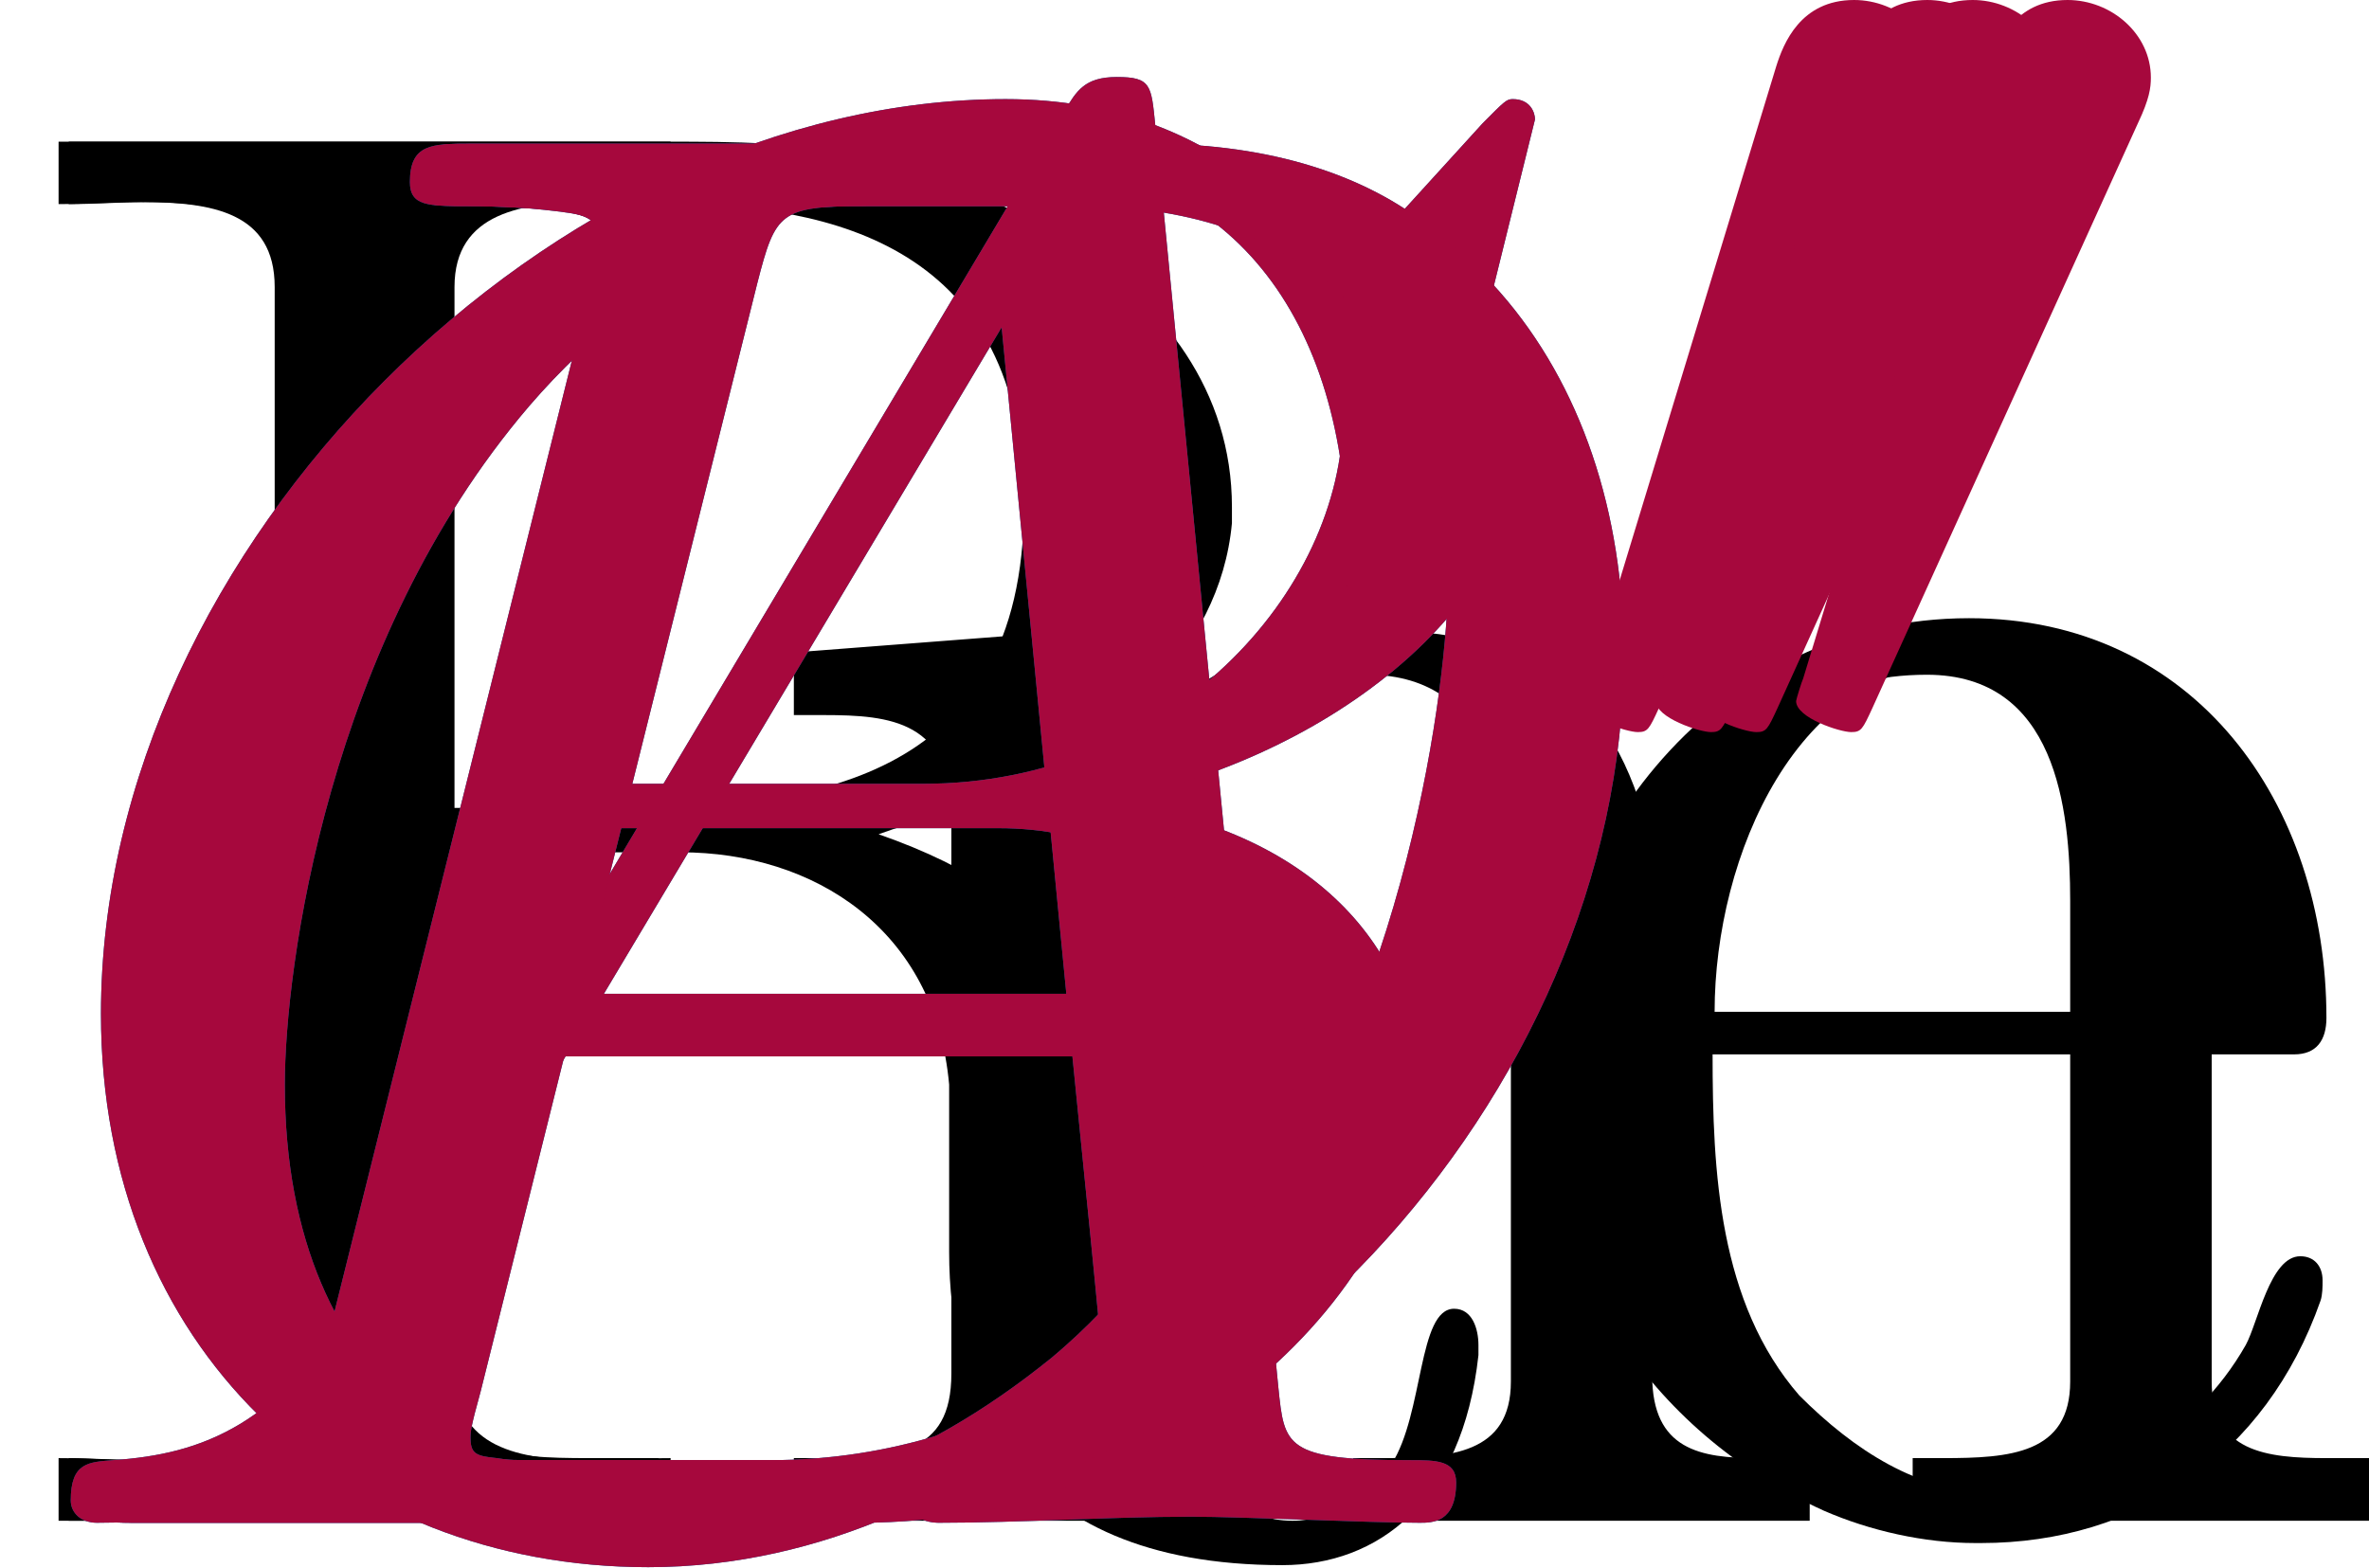
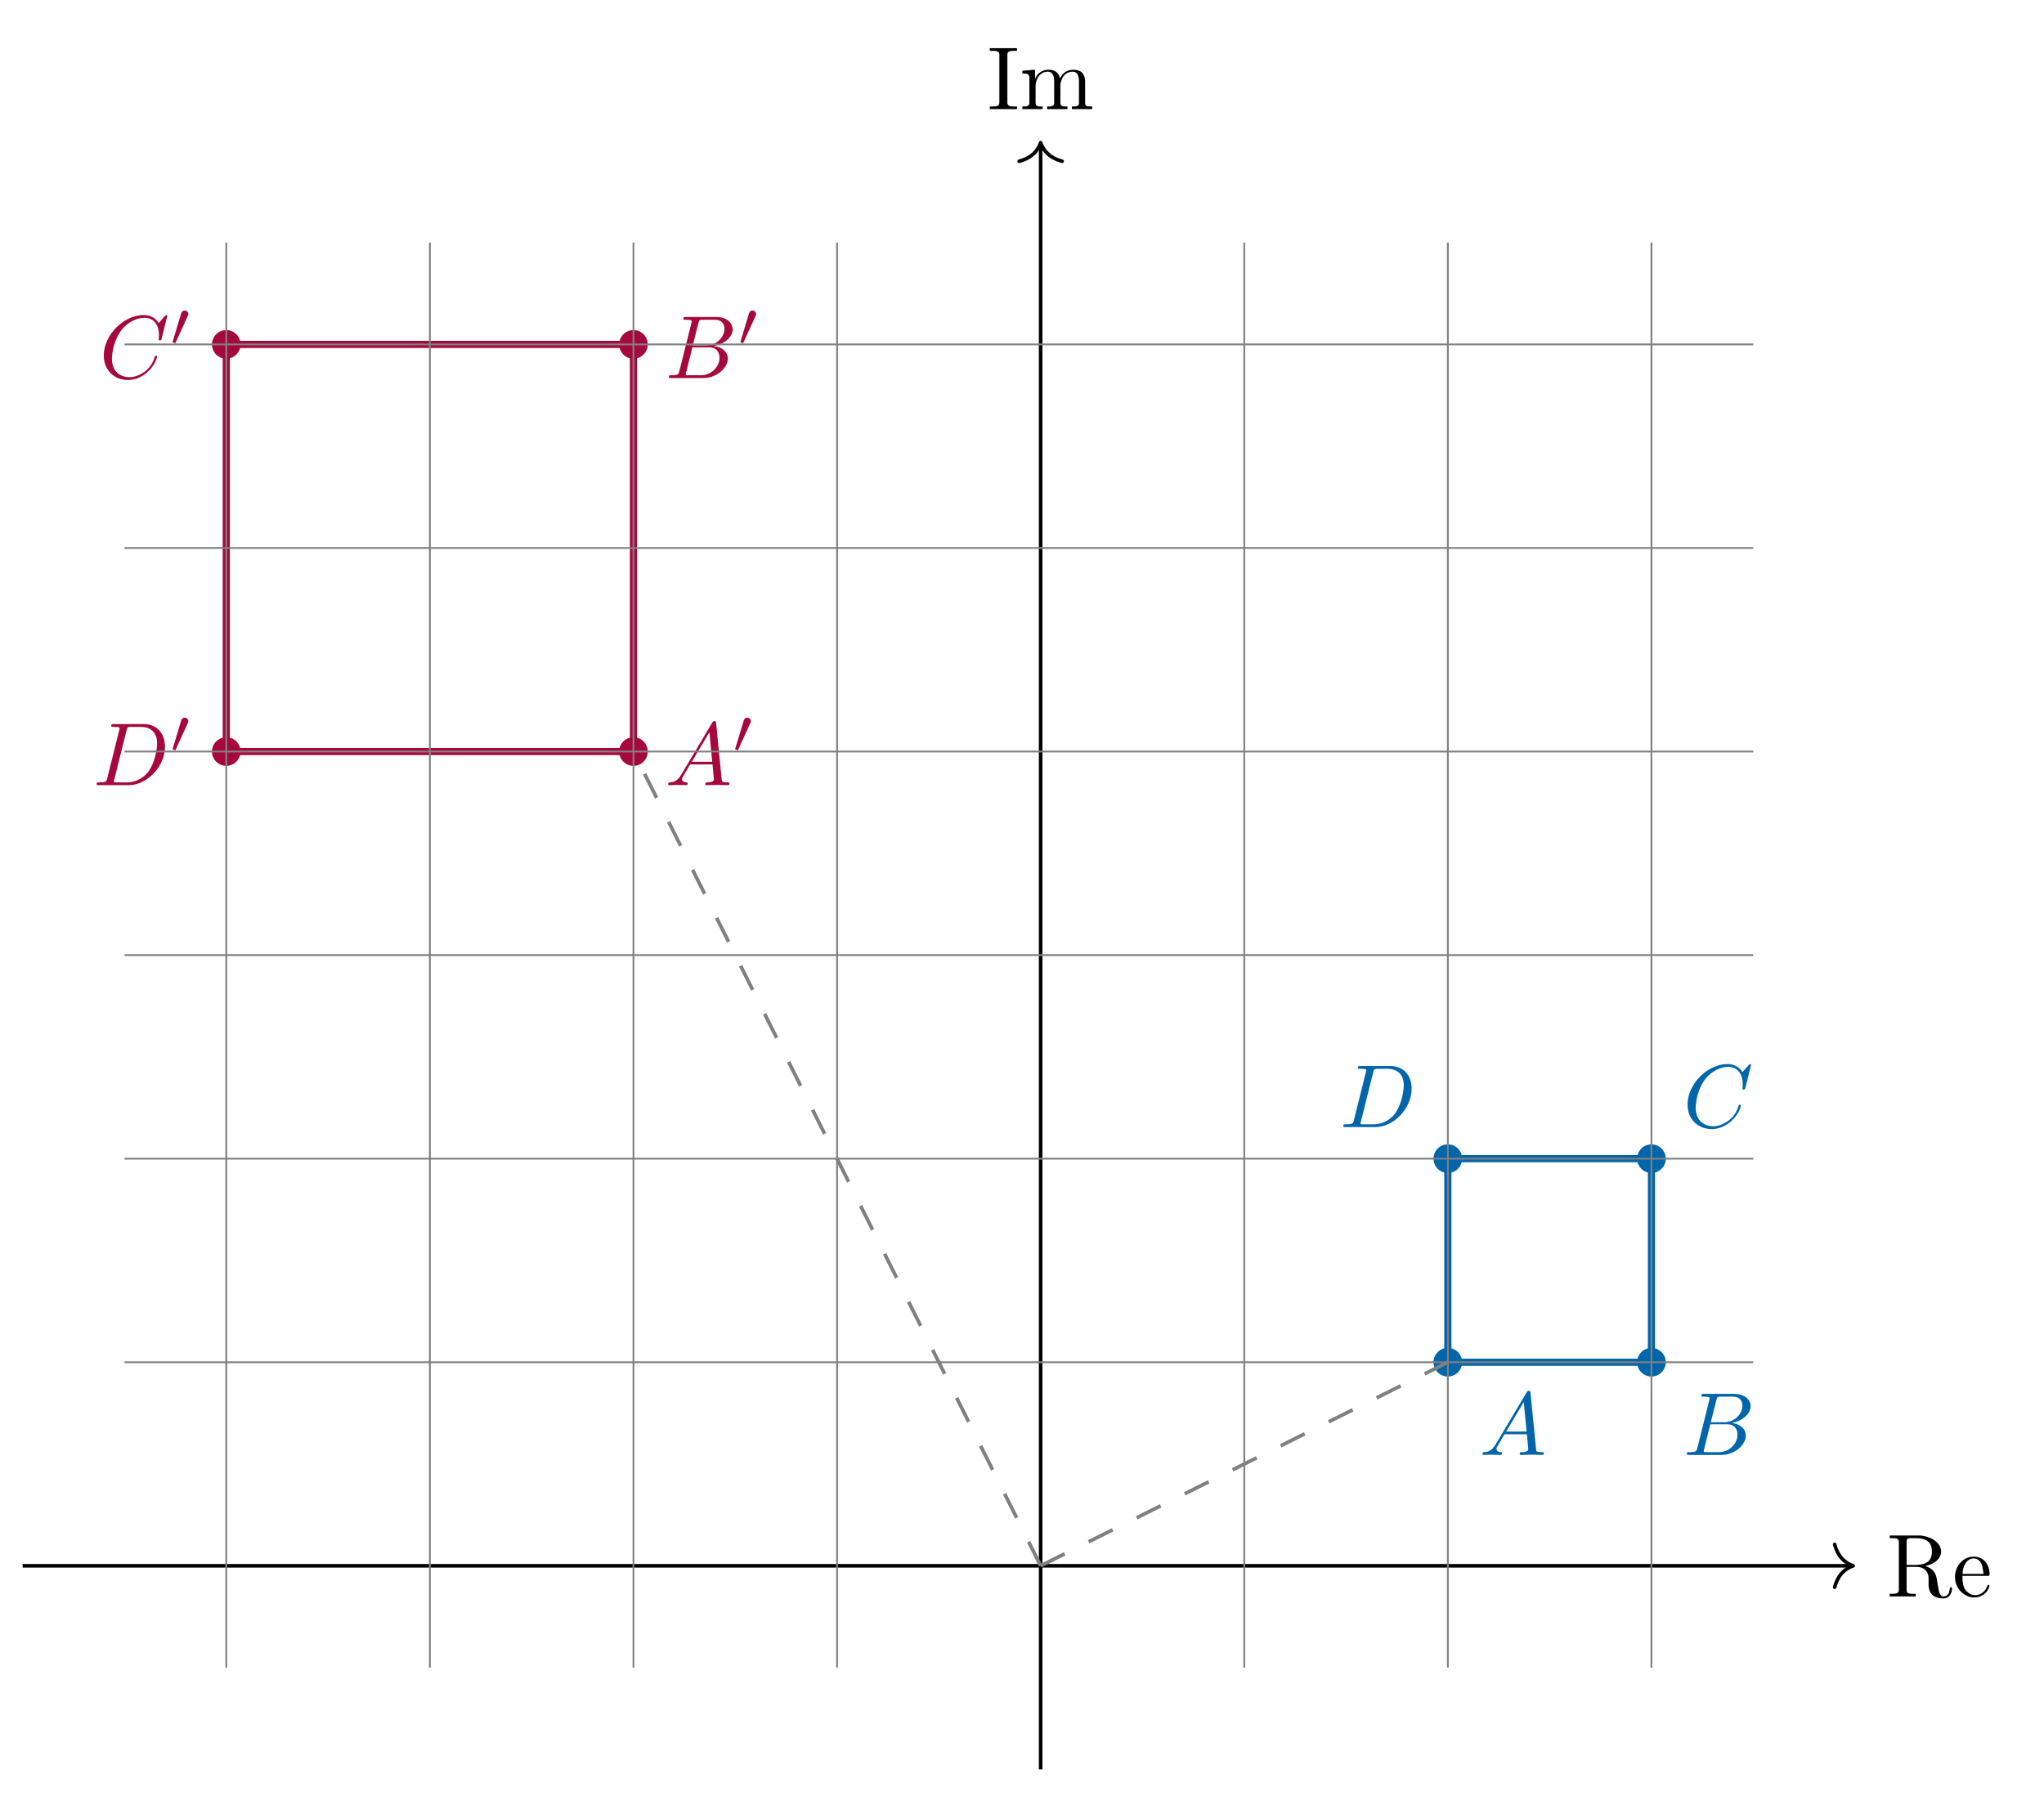
- <svg xmlns="http://www.w3.org/2000/svg" xmlns:xlink="http://www.w3.org/1999/xlink" version="1.1" width="11.686pt" height="7.733pt" viewBox="43.578 94.92 11.686 7.733">
+ <svg xmlns="http://www.w3.org/2000/svg" xmlns:xlink="http://www.w3.org/1999/xlink" width="226.877pt" height="199.302pt" viewBox="0 0 226.877 199.302">
  <defs>
-     <path id="g2-65" d="M1.783-1.146C1.385-.478 .996-.339 .558-.309C.438-.299 .349-.299 .349-.11C.349-.05 .399 0 .478 0C.747 0 1.056-.03 1.335-.03C1.664-.03 2.012 0 2.331 0C2.391 0 2.521 0 2.521-.189C2.521-.299 2.431-.309 2.361-.309C2.132-.329 1.893-.408 1.893-.658C1.893-.777 1.953-.887 2.032-1.026L2.79-2.301H5.29C5.31-2.092 5.45-.737 5.45-.638C5.45-.339 4.932-.309 4.732-.309C4.593-.309 4.493-.309 4.493-.11C4.493 0 4.613 0 4.633 0C5.041 0 5.469-.03 5.878-.03C6.127-.03 6.755 0 7.004 0C7.064 0 7.183 0 7.183-.199C7.183-.309 7.083-.309 6.954-.309C6.336-.309 6.336-.379 6.306-.667L5.699-6.894C5.679-7.093 5.679-7.133 5.509-7.133C5.35-7.133 5.31-7.064 5.25-6.964L1.783-1.146ZM2.979-2.61L4.941-5.898L5.26-2.61H2.979Z" />
-     <path id="g2-66" d="M1.594-.777C1.494-.389 1.474-.309 .687-.309C.518-.309 .418-.309 .418-.11C.418 0 .508 0 .687 0H4.244C5.818 0 6.994-1.176 6.994-2.152C6.994-2.869 6.416-3.447 5.45-3.557C6.486-3.746 7.532-4.483 7.532-5.43C7.532-6.167 6.874-6.804 5.679-6.804H2.331C2.142-6.804 2.042-6.804 2.042-6.605C2.042-6.496 2.132-6.496 2.321-6.496C2.341-6.496 2.531-6.496 2.7-6.476C2.879-6.456 2.969-6.446 2.969-6.316C2.969-6.276 2.959-6.247 2.929-6.127L1.594-.777ZM3.098-3.646L3.716-6.117C3.806-6.466 3.826-6.496 4.254-6.496H5.539C6.416-6.496 6.625-5.908 6.625-5.469C6.625-4.593 5.768-3.646 4.553-3.646H3.098ZM2.65-.309C2.511-.309 2.491-.309 2.431-.319C2.331-.329 2.301-.339 2.301-.418C2.301-.448 2.301-.468 2.351-.648L3.039-3.427H4.922C5.878-3.427 6.067-2.69 6.067-2.262C6.067-1.275 5.181-.309 4.005-.309H2.65Z" />
-     <path id="g2-67" d="M7.572-6.924C7.572-6.954 7.552-7.024 7.462-7.024C7.432-7.024 7.422-7.014 7.313-6.904L6.615-6.137C6.526-6.276 6.067-7.024 4.961-7.024C2.74-7.024 .498-4.822 .498-2.511C.498-.867 1.674 .219 3.198 .219C4.065 .219 4.822-.179 5.35-.638C6.276-1.455 6.446-2.361 6.446-2.391C6.446-2.491 6.346-2.491 6.326-2.491C6.267-2.491 6.217-2.471 6.197-2.391C6.107-2.102 5.878-1.395 5.191-.817C4.503-.259 3.875-.09 3.357-.09C2.461-.09 1.405-.608 1.405-2.162C1.405-2.73 1.614-4.344 2.61-5.509C3.218-6.217 4.154-6.715 5.041-6.715C6.057-6.715 6.645-5.948 6.645-4.792C6.645-4.394 6.615-4.384 6.615-4.284S6.725-4.184 6.765-4.184C6.894-4.184 6.894-4.204 6.944-4.384L7.572-6.924Z" />
-     <path id="g2-68" d="M1.584-.777C1.484-.389 1.465-.309 .677-.309C.508-.309 .399-.309 .399-.12C.399 0 .488 0 .677 0H3.975C6.047 0 8.01-2.102 8.01-4.284C8.01-5.689 7.163-6.804 5.669-6.804H2.321C2.132-6.804 2.022-6.804 2.022-6.615C2.022-6.496 2.112-6.496 2.311-6.496C2.441-6.496 2.62-6.486 2.74-6.476C2.899-6.456 2.959-6.426 2.959-6.316C2.959-6.276 2.949-6.247 2.919-6.127L1.584-.777ZM3.736-6.117C3.826-6.466 3.846-6.496 4.274-6.496H5.34C6.316-6.496 7.143-5.968 7.143-4.653C7.143-4.164 6.944-2.531 6.097-1.435C5.808-1.066 5.021-.309 3.796-.309H2.67C2.531-.309 2.511-.309 2.451-.319C2.351-.329 2.321-.339 2.321-.418C2.321-.448 2.321-.468 2.371-.648L3.736-6.117Z" />
-     <path id="g1-48" d="M2.022-3.292C2.078-3.41 2.085-3.466 2.085-3.515C2.085-3.731 1.89-3.898 1.674-3.898C1.409-3.898 1.325-3.682 1.29-3.571L.37-.551C.363-.537 .335-.446 .335-.439C.335-.356 .551-.286 .607-.286C.656-.286 .663-.3 .711-.404L2.022-3.292Z" />
-     <path id="g0-73" d="M.289-6.814V-6.506C.418-6.506 .558-6.516 .697-6.516C1.046-6.516 1.355-6.466 1.355-6.097V-.747C1.355-.369 1.036-.309 .707-.309C.558-.309 .408-.319 .289-.319V-.01H3.308V-.319C3.178-.319 3.039-.309 2.909-.309C2.56-.309 2.242-.369 2.242-.747V-6.097C2.242-6.466 2.58-6.516 2.919-6.516C3.049-6.516 3.188-6.506 3.308-6.506V-6.814H.289Z" />
-     <path id="g0-82" d="M.339-6.814V-6.506C.468-6.506 .598-6.516 .717-6.516C1.076-6.516 1.365-6.466 1.365-6.067V-.747C1.365-.369 1.036-.309 .697-.309C.568-.309 .448-.319 .339-.319V-.01H3.248V-.319H2.909C2.491-.319 2.222-.339 2.222-.757V-3.308H3.357C4.015-3.308 4.613-2.929 4.682-2.162V-1.335C4.682-.658 4.971 .209 6.326 .209C6.795 .209 7.213-.1 7.293-.827V-.877C7.293-.956 7.263-1.056 7.173-1.056C6.994-1.056 7.024-.538 6.864-.289C6.745-.13 6.565-.01 6.376-.01C5.888-.01 5.808-.667 5.738-1.056L5.619-1.833C5.509-2.531 5.28-3.068 4.334-3.397C4.523-3.467 4.722-3.507 4.912-3.587C5.469-3.836 6.017-4.284 6.077-4.932V-5.011C6.077-6.157 4.722-6.735 3.786-6.804C3.616-6.814 3.457-6.814 3.288-6.814H.339ZM2.222-3.527V-6.137C2.222-6.396 2.321-6.486 2.57-6.506H3.298C4.105-6.506 5.051-6.296 5.051-5.021C5.051-3.636 3.955-3.527 3.078-3.527H2.222Z" />
-     <path id="g0-101" d="M1.116-2.311H3.985C4.095-2.311 4.144-2.381 4.144-2.491C4.144-3.547 3.497-4.463 2.381-4.463C1.156-4.463 .279-3.377 .279-2.192C.279-1.275 .787-.458 1.664-.06C1.893 .04 2.162 .1 2.411 .1H2.441C3.208 .1 3.846-.329 4.115-1.096C4.125-1.126 4.125-1.166 4.125-1.196C4.125-1.265 4.085-1.315 4.015-1.315C3.866-1.315 3.806-.986 3.746-.877C3.497-.438 3.019-.149 2.501-.149C2.132-.149 1.813-.359 1.544-.628C1.146-1.086 1.116-1.733 1.116-2.311ZM1.126-2.521C1.126-3.288 1.534-4.244 2.351-4.244H2.401C3.377-4.154 3.367-3.118 3.467-2.521H1.126Z" />
-     <path id="g0-109" d="M.319-4.294V-3.985H.468C.797-3.985 1.096-3.955 1.096-3.487V-.737C1.096-.329 .817-.319 .379-.319H.319V-.01H2.57V-.319H2.311C2.032-.319 1.793-.359 1.793-.727V-2.55C1.793-3.278 2.192-4.184 3.148-4.184C3.786-4.184 3.856-3.527 3.856-3.068V-.697C3.856-.339 3.557-.319 3.228-.319H3.078V-.01H5.33V-.319H5.071C4.792-.319 4.553-.359 4.553-.727V-2.55C4.553-3.278 4.951-4.184 5.908-4.184C6.545-4.184 6.615-3.527 6.615-3.068V-.697C6.615-.339 6.316-.319 5.988-.319H5.838V-.01H8.09V-.319H7.88C7.582-.319 7.313-.349 7.313-.697V-2.949C7.313-3.318 7.293-3.646 7.054-3.985C6.795-4.314 6.366-4.403 5.968-4.403C5.32-4.403 4.792-4.025 4.523-3.447C4.334-4.154 3.885-4.403 3.198-4.403C2.56-4.403 1.953-4.005 1.743-3.387L1.733-4.403L.319-4.294Z" />
+     <g>
+       <g id="glyph-0-0">
+         <path d="M 0.344 -6.781 L 0.344 -6.484 C 0.469 -6.484 0.594 -6.484 0.719 -6.484 C 1.078 -6.484 1.359 -6.438 1.359 -6.047 L 1.359 -0.75 C 1.359 -0.359 1.031 -0.312 0.688 -0.312 C 0.562 -0.312 0.453 -0.312 0.344 -0.312 L 0.344 -0.016 L 3.234 -0.016 L 3.234 -0.312 L 2.891 -0.312 C 2.484 -0.312 2.219 -0.344 2.219 -0.75 L 2.219 -3.297 L 3.344 -3.297 C 4 -3.297 4.594 -2.922 4.656 -2.156 L 4.656 -1.328 C 4.656 -0.656 4.953 0.203 6.297 0.203 C 6.766 0.203 7.188 -0.094 7.266 -0.828 L 7.266 -0.875 C 7.266 -0.953 7.234 -1.047 7.141 -1.047 C 6.969 -1.047 7 -0.531 6.844 -0.281 C 6.719 -0.125 6.531 -0.016 6.344 -0.016 C 5.859 -0.016 5.781 -0.672 5.719 -1.047 L 5.594 -1.828 C 5.484 -2.516 5.266 -3.062 4.312 -3.391 C 4.5 -3.453 4.703 -3.5 4.891 -3.578 C 5.453 -3.812 6 -4.266 6.047 -4.906 L 6.047 -4.984 C 6.047 -6.125 4.703 -6.703 3.766 -6.781 C 3.609 -6.781 3.438 -6.781 3.281 -6.781 Z M 2.219 -3.516 L 2.219 -6.109 C 2.219 -6.375 2.312 -6.453 2.562 -6.484 L 3.281 -6.484 C 4.094 -6.484 5.031 -6.266 5.031 -5 C 5.031 -3.625 3.938 -3.516 3.062 -3.516 Z M 2.219 -3.516 " />
+       </g>
+       <g id="glyph-0-1">
+         <path d="M 1.109 -2.297 L 3.969 -2.297 C 4.078 -2.297 4.125 -2.375 4.125 -2.484 C 4.125 -3.531 3.484 -4.438 2.375 -4.438 C 1.156 -4.438 0.281 -3.359 0.281 -2.188 C 0.281 -1.266 0.781 -0.453 1.656 -0.062 C 1.891 0.047 2.156 0.094 2.406 0.094 L 2.438 0.094 C 3.188 0.094 3.828 -0.328 4.094 -1.094 C 4.109 -1.125 4.109 -1.156 4.109 -1.188 C 4.109 -1.266 4.062 -1.312 4 -1.312 C 3.844 -1.312 3.797 -0.984 3.734 -0.875 C 3.484 -0.438 3 -0.156 2.484 -0.156 C 2.125 -0.156 1.812 -0.359 1.531 -0.625 C 1.141 -1.078 1.109 -1.719 1.109 -2.297 Z M 1.125 -2.516 C 1.125 -3.281 1.531 -4.234 2.344 -4.234 L 2.391 -4.234 C 3.359 -4.141 3.359 -3.109 3.453 -2.516 Z M 1.125 -2.516 " />
+       </g>
+       <g id="glyph-0-2">
+         <path d="M 0.281 -6.781 L 0.281 -6.484 C 0.422 -6.484 0.562 -6.484 0.688 -6.484 C 1.047 -6.484 1.344 -6.438 1.344 -6.078 L 1.344 -0.75 C 1.344 -0.359 1.031 -0.312 0.703 -0.312 C 0.562 -0.312 0.406 -0.312 0.281 -0.312 L 0.281 -0.016 L 3.297 -0.016 L 3.297 -0.312 C 3.172 -0.312 3.031 -0.312 2.891 -0.312 C 2.547 -0.312 2.234 -0.359 2.234 -0.75 L 2.234 -6.078 C 2.234 -6.438 2.562 -6.484 2.906 -6.484 C 3.031 -6.484 3.172 -6.484 3.297 -6.484 L 3.297 -6.781 Z M 0.281 -6.781 " />
+       </g>
+       <g id="glyph-0-3">
+         <path d="M 0.312 -4.281 L 0.312 -3.969 L 0.469 -3.969 C 0.797 -3.969 1.094 -3.938 1.094 -3.469 L 1.094 -0.734 C 1.094 -0.328 0.812 -0.312 0.375 -0.312 L 0.312 -0.312 L 0.312 -0.016 L 2.562 -0.016 L 2.562 -0.312 L 2.297 -0.312 C 2.031 -0.312 1.781 -0.359 1.781 -0.719 L 1.781 -2.547 C 1.781 -3.266 2.188 -4.172 3.141 -4.172 C 3.766 -4.172 3.844 -3.516 3.844 -3.062 L 3.844 -0.688 C 3.844 -0.344 3.547 -0.312 3.219 -0.312 L 3.062 -0.312 L 3.062 -0.016 L 5.312 -0.016 L 5.312 -0.312 L 5.047 -0.312 C 4.766 -0.312 4.531 -0.359 4.531 -0.719 L 4.531 -2.547 C 4.531 -3.266 4.938 -4.172 5.891 -4.172 C 6.516 -4.172 6.594 -3.516 6.594 -3.062 L 6.594 -0.688 C 6.594 -0.344 6.297 -0.312 5.969 -0.312 L 5.812 -0.312 L 5.812 -0.016 L 8.062 -0.016 L 8.062 -0.312 L 7.844 -0.312 C 7.547 -0.312 7.281 -0.344 7.281 -0.688 L 7.281 -2.938 C 7.281 -3.297 7.266 -3.625 7.031 -3.969 C 6.766 -4.297 6.344 -4.391 5.938 -4.391 C 5.297 -4.391 4.766 -4.016 4.5 -3.438 C 4.312 -4.141 3.875 -4.391 3.188 -4.391 C 2.547 -4.391 1.938 -3.984 1.734 -3.375 L 1.719 -4.391 Z M 0.312 -4.281 " />
+       </g>
+       <g id="glyph-1-0">
+         <path d="M 1.781 -1.141 C 1.375 -0.469 0.984 -0.344 0.562 -0.312 C 0.438 -0.297 0.344 -0.297 0.344 -0.109 C 0.344 -0.047 0.391 0 0.469 0 C 0.75 0 1.047 -0.031 1.328 -0.031 C 1.656 -0.031 2 0 2.328 0 C 2.375 0 2.516 0 2.516 -0.188 C 2.516 -0.297 2.422 -0.312 2.344 -0.312 C 2.125 -0.328 1.891 -0.406 1.891 -0.656 C 1.891 -0.781 1.938 -0.891 2.031 -1.016 L 2.781 -2.297 L 5.266 -2.297 C 5.281 -2.078 5.422 -0.734 5.422 -0.641 C 5.422 -0.344 4.906 -0.312 4.719 -0.312 C 4.578 -0.312 4.469 -0.312 4.469 -0.109 C 4.469 0 4.594 0 4.609 0 C 5.016 0 5.453 -0.031 5.859 -0.031 C 6.109 -0.031 6.734 0 6.969 0 C 7.031 0 7.156 0 7.156 -0.203 C 7.156 -0.312 7.047 -0.312 6.922 -0.312 C 6.312 -0.312 6.312 -0.375 6.281 -0.672 L 5.672 -6.859 C 5.656 -7.062 5.656 -7.109 5.484 -7.109 C 5.328 -7.109 5.281 -7.031 5.234 -6.938 Z M 2.969 -2.594 L 4.922 -5.875 L 5.234 -2.594 Z M 2.969 -2.594 " />
+       </g>
+       <g id="glyph-1-1">
+         <path d="M 1.594 -0.781 C 1.484 -0.391 1.469 -0.312 0.688 -0.312 C 0.516 -0.312 0.422 -0.312 0.422 -0.109 C 0.422 0 0.5 0 0.688 0 L 4.234 0 C 5.797 0 6.969 -1.172 6.969 -2.141 C 6.969 -2.859 6.391 -3.438 5.422 -3.547 C 6.453 -3.734 7.5 -4.469 7.5 -5.406 C 7.5 -6.141 6.844 -6.781 5.656 -6.781 L 2.328 -6.781 C 2.141 -6.781 2.031 -6.781 2.031 -6.578 C 2.031 -6.469 2.125 -6.469 2.312 -6.469 C 2.328 -6.469 2.516 -6.469 2.688 -6.453 C 2.875 -6.422 2.953 -6.422 2.953 -6.297 C 2.953 -6.25 2.953 -6.219 2.922 -6.109 Z M 3.078 -3.625 L 3.703 -6.094 C 3.797 -6.438 3.812 -6.469 4.234 -6.469 L 5.516 -6.469 C 6.391 -6.469 6.594 -5.891 6.594 -5.453 C 6.594 -4.578 5.75 -3.625 4.531 -3.625 Z M 2.641 -0.312 C 2.5 -0.312 2.484 -0.312 2.422 -0.312 C 2.328 -0.328 2.297 -0.344 2.297 -0.422 C 2.297 -0.453 2.297 -0.469 2.344 -0.641 L 3.031 -3.406 L 4.906 -3.406 C 5.859 -3.406 6.047 -2.672 6.047 -2.25 C 6.047 -1.266 5.156 -0.312 3.984 -0.312 Z M 2.641 -0.312 " />
+       </g>
+       <g id="glyph-1-2">
+         <path d="M 7.547 -6.891 C 7.547 -6.922 7.516 -7 7.438 -7 C 7.406 -7 7.391 -6.984 7.281 -6.875 L 6.594 -6.109 C 6.5 -6.25 6.047 -7 4.938 -7 C 2.734 -7 0.5 -4.797 0.5 -2.5 C 0.5 -0.859 1.672 0.219 3.188 0.219 C 4.047 0.219 4.797 -0.172 5.328 -0.641 C 6.25 -1.453 6.422 -2.344 6.422 -2.375 C 6.422 -2.484 6.312 -2.484 6.297 -2.484 C 6.234 -2.484 6.188 -2.453 6.172 -2.375 C 6.078 -2.094 5.859 -1.391 5.172 -0.812 C 4.484 -0.266 3.859 -0.094 3.344 -0.094 C 2.453 -0.094 1.406 -0.609 1.406 -2.156 C 1.406 -2.719 1.609 -4.328 2.594 -5.484 C 3.203 -6.188 4.141 -6.688 5.016 -6.688 C 6.031 -6.688 6.625 -5.922 6.625 -4.766 C 6.625 -4.375 6.594 -4.359 6.594 -4.266 C 6.594 -4.172 6.703 -4.172 6.734 -4.172 C 6.859 -4.172 6.859 -4.188 6.922 -4.359 Z M 7.547 -6.891 " />
+       </g>
+       <g id="glyph-1-3">
+         <path d="M 1.578 -0.781 C 1.484 -0.391 1.453 -0.312 0.672 -0.312 C 0.5 -0.312 0.391 -0.312 0.391 -0.125 C 0.391 0 0.484 0 0.672 0 L 3.953 0 C 6.016 0 7.984 -2.094 7.984 -4.266 C 7.984 -5.672 7.141 -6.781 5.641 -6.781 L 2.312 -6.781 C 2.125 -6.781 2.016 -6.781 2.016 -6.594 C 2.016 -6.469 2.109 -6.469 2.297 -6.469 C 2.438 -6.469 2.609 -6.453 2.734 -6.453 C 2.891 -6.422 2.953 -6.406 2.953 -6.297 C 2.953 -6.25 2.938 -6.219 2.906 -6.109 Z M 3.719 -6.094 C 3.812 -6.438 3.828 -6.469 4.25 -6.469 L 5.312 -6.469 C 6.297 -6.469 7.109 -5.938 7.109 -4.641 C 7.109 -4.141 6.922 -2.516 6.078 -1.422 C 5.781 -1.062 5 -0.312 3.781 -0.312 L 2.656 -0.312 C 2.516 -0.312 2.5 -0.312 2.438 -0.312 C 2.344 -0.328 2.312 -0.344 2.312 -0.422 C 2.312 -0.453 2.312 -0.469 2.359 -0.641 Z M 3.719 -6.094 " />
+       </g>
+       <g id="glyph-2-0">
+         <path d="M 2.016 -3.281 C 2.078 -3.406 2.078 -3.453 2.078 -3.5 C 2.078 -3.719 1.891 -3.891 1.672 -3.891 C 1.406 -3.891 1.328 -3.672 1.281 -3.562 L 0.375 -0.547 C 0.359 -0.531 0.328 -0.438 0.328 -0.438 C 0.328 -0.359 0.547 -0.281 0.609 -0.281 C 0.656 -0.281 0.656 -0.297 0.703 -0.406 Z M 2.016 -3.281 " />
+       </g>
+     </g>
  </defs>
-   <g id="page1">
-     <use x="43.578" y="102.433" xlink:href="#g0-82" />
-     <use x="50.91" y="102.433" xlink:href="#g0-101" />
-     <use x="43.578" y="102.433" xlink:href="#g0-73" />
-     <use x="47.175" y="102.433" xlink:href="#g0-109" />
-     <g fill="#0065a9">
-       <use x="43.578" y="102.433" xlink:href="#g2-65" />
-     </g>
-     <g fill="#0065a9">
-       <use x="43.578" y="102.433" xlink:href="#g2-66" />
-     </g>
-     <g fill="#0065a9">
-       <use x="43.578" y="102.433" xlink:href="#g2-67" />
-     </g>
-     <g fill="#0065a9">
-       <use x="43.578" y="102.433" xlink:href="#g2-68" />
-     </g>
-     <g fill="#a6083d">
-       <use x="43.578" y="102.433" xlink:href="#g2-65" />
-       <use x="51.05" y="98.818" xlink:href="#g1-48" />
-     </g>
-     <g fill="#a6083d">
-       <use x="43.578" y="102.433" xlink:href="#g2-66" />
-       <use x="51.635" y="98.818" xlink:href="#g1-48" />
-     </g>
-     <g fill="#a6083d">
-       <use x="43.578" y="102.433" xlink:href="#g2-67" />
-       <use x="51.411" y="98.818" xlink:href="#g1-48" />
-     </g>
-     <g fill="#a6083d">
-       <use x="43.578" y="102.433" xlink:href="#g2-68" />
-       <use x="52.103" y="98.818" xlink:href="#g1-48" />
-     </g>
+   <path fill="none" stroke-width="0.399" stroke-linecap="butt" stroke-linejoin="miter" stroke="rgb(0%, 0%, 0%)" stroke-opacity="1" stroke-miterlimit="10" d="M -113.389 0 L 90.31 0 " transform="matrix(0.99651, 0, 0, -0.99651, 115.5092, 173.8242)" />
+   <path fill="none" stroke-width="0.399" stroke-linecap="round" stroke-linejoin="round" stroke="rgb(0%, 0%, 0%)" stroke-opacity="1" stroke-miterlimit="10" d="M -2.071 2.391 C -1.695 0.956 -0.852 0.278 -0.001 0 C -0.852 -0.278 -1.695 -0.956 -2.071 -2.391 " transform="matrix(0.99651, 0, 0, -0.99651, 205.7042, 173.8242)" />
+   <g fill="rgb(0%, 0%, 0%)" fill-opacity="1">
+     <use xlink:href="#glyph-0-0" x="209.408" y="177.243" />
+     <use xlink:href="#glyph-0-1" x="216.714" y="177.243" />
  </g>
+   <path fill="none" stroke-width="0.399" stroke-linecap="butt" stroke-linejoin="miter" stroke="rgb(0%, 0%, 0%)" stroke-opacity="1" stroke-miterlimit="10" d="M -0.001 -22.677 L -0.001 158.346 " transform="matrix(0.99651, 0, 0, -0.99651, 115.5092, 173.8242)" />
+   <path fill="none" stroke-width="0.399" stroke-linecap="round" stroke-linejoin="round" stroke="rgb(0%, 0%, 0%)" stroke-opacity="1" stroke-miterlimit="10" d="M -2.072 2.393 C -1.695 0.958 -0.849 0.28 -0.002 0.001 C -0.849 -0.281 -1.695 -0.955 -2.072 -2.39 " transform="matrix(0, -0.99651, -0.99651, 0, 115.5092, 15.83408)" />
+   <g fill="rgb(0%, 0%, 0%)" fill-opacity="1">
+     <use xlink:href="#glyph-0-2" x="109.582" y="12.131" />
+     <use xlink:href="#glyph-0-3" x="113.166" y="12.131" />
+   </g>
+   <path fill="none" stroke-width="0.797" stroke-linecap="butt" stroke-linejoin="miter" stroke="rgb(0%, 39.609%, 66.273%)" stroke-opacity="1" stroke-miterlimit="10" d="M 45.356 22.677 L 68.033 22.677 L 68.033 45.354 L 45.356 45.354 Z M 45.356 22.677 " transform="matrix(0.99651, 0, 0, -0.99651, 115.5092, 173.8242)" />
+   <path fill-rule="nonzero" fill="rgb(0%, 39.609%, 66.273%)" fill-opacity="1" d="M 162.293 151.227 C 162.293 150.348 161.582 149.637 160.707 149.637 C 159.828 149.637 159.117 150.348 159.117 151.227 C 159.117 152.102 159.828 152.812 160.707 152.812 C 161.582 152.812 162.293 152.102 162.293 151.227 Z M 162.293 151.227 " />
+   <g fill="rgb(0%, 39.609%, 66.273%)" fill-opacity="1">
+     <use xlink:href="#glyph-1-0" x="164.212" y="161.516" />
+   </g>
+   <path fill-rule="nonzero" fill="rgb(0%, 39.609%, 66.273%)" fill-opacity="1" d="M 184.895 151.227 C 184.895 150.348 184.184 149.637 183.305 149.637 C 182.426 149.637 181.715 150.348 181.715 151.227 C 181.715 152.102 182.426 152.812 183.305 152.812 C 184.184 152.812 184.895 152.102 184.895 151.227 Z M 184.895 151.227 " />
+   <g fill="rgb(0%, 39.609%, 66.273%)" fill-opacity="1">
+     <use xlink:href="#glyph-1-1" x="186.811" y="161.516" />
+   </g>
+   <path fill-rule="nonzero" fill="rgb(0%, 39.609%, 66.273%)" fill-opacity="1" d="M 184.895 128.629 C 184.895 127.75 184.184 127.039 183.305 127.039 C 182.426 127.039 181.715 127.75 181.715 128.629 C 181.715 129.504 182.426 130.215 183.305 130.215 C 184.184 130.215 184.895 129.504 184.895 128.629 Z M 184.895 128.629 " />
+   <g fill="rgb(0%, 39.609%, 66.273%)" fill-opacity="1">
+     <use xlink:href="#glyph-1-2" x="186.811" y="125.122" />
+   </g>
+   <path fill-rule="nonzero" fill="rgb(0%, 39.609%, 66.273%)" fill-opacity="1" d="M 162.293 128.629 C 162.293 127.75 161.582 127.039 160.707 127.039 C 159.828 127.039 159.117 127.75 159.117 128.629 C 159.117 129.504 159.828 130.215 160.707 130.215 C 161.582 130.215 162.293 129.504 162.293 128.629 Z M 162.293 128.629 " />
+   <g fill="rgb(0%, 39.609%, 66.273%)" fill-opacity="1">
+     <use xlink:href="#glyph-1-3" x="148.704" y="125.122" />
+   </g>
+   <path fill="none" stroke-width="0.797" stroke-linecap="butt" stroke-linejoin="miter" stroke="rgb(65.099%, 3.136%, 23.923%)" stroke-opacity="1" stroke-miterlimit="10" d="M -45.355 90.711 L -45.355 136.065 L -90.709 136.065 L -90.709 90.711 Z M -45.355 90.711 " transform="matrix(0.99651, 0, 0, -0.99651, 115.5092, 173.8242)" />
+   <path fill-rule="nonzero" fill="rgb(65.099%, 3.136%, 23.923%)" fill-opacity="1" d="M 71.902 83.43 C 71.902 82.555 71.191 81.844 70.312 81.844 C 69.434 81.844 68.723 82.555 68.723 83.43 C 68.723 84.309 69.434 85.02 70.312 85.02 C 71.191 85.02 71.902 84.309 71.902 83.43 Z M 71.902 83.43 " />
+   <g fill="rgb(65.099%, 3.136%, 23.923%)" fill-opacity="1">
+     <use xlink:href="#glyph-1-0" x="73.819" y="87.164" />
+   </g>
+   <g fill="rgb(65.099%, 3.136%, 23.923%)" fill-opacity="1">
+     <use xlink:href="#glyph-2-0" x="81.265" y="83.561" />
+   </g>
+   <path fill-rule="nonzero" fill="rgb(65.099%, 3.136%, 23.923%)" fill-opacity="1" d="M 71.902 38.234 C 71.902 37.355 71.191 36.645 70.312 36.645 C 69.434 36.645 68.723 37.355 68.723 38.234 C 68.723 39.109 69.434 39.824 70.312 39.824 C 71.191 39.824 71.902 39.109 71.902 38.234 Z M 71.902 38.234 " />
+   <g fill="rgb(65.099%, 3.136%, 23.923%)" fill-opacity="1">
+     <use xlink:href="#glyph-1-1" x="73.819" y="41.967" />
+   </g>
+   <g fill="rgb(65.099%, 3.136%, 23.923%)" fill-opacity="1">
+     <use xlink:href="#glyph-2-0" x="81.848" y="38.365" />
+   </g>
+   <path fill-rule="nonzero" fill="rgb(65.099%, 3.136%, 23.923%)" fill-opacity="1" d="M 26.703 38.234 C 26.703 37.355 25.992 36.645 25.117 36.645 C 24.238 36.645 23.527 37.355 23.527 38.234 C 23.527 39.109 24.238 39.824 25.117 39.824 C 25.992 39.824 26.703 39.109 26.703 38.234 Z M 26.703 38.234 " />
+   <g fill="rgb(65.099%, 3.136%, 23.923%)" fill-opacity="1">
+     <use xlink:href="#glyph-1-2" x="11.019" y="41.967" />
+   </g>
+   <g fill="rgb(65.099%, 3.136%, 23.923%)" fill-opacity="1">
+     <use xlink:href="#glyph-2-0" x="18.825" y="38.365" />
+   </g>
+   <path fill-rule="nonzero" fill="rgb(65.099%, 3.136%, 23.923%)" fill-opacity="1" d="M 26.703 83.43 C 26.703 82.555 25.992 81.844 25.117 81.844 C 24.238 81.844 23.527 82.555 23.527 83.43 C 23.527 84.309 24.238 85.02 25.117 85.02 C 25.992 85.02 26.703 84.309 26.703 83.43 Z M 26.703 83.43 " />
+   <g fill="rgb(65.099%, 3.136%, 23.923%)" fill-opacity="1">
+     <use xlink:href="#glyph-1-3" x="10.33" y="87.164" />
+   </g>
+   <g fill="rgb(65.099%, 3.136%, 23.923%)" fill-opacity="1">
+     <use xlink:href="#glyph-2-0" x="18.825" y="83.561" />
+   </g>
+   <path fill="none" stroke-width="0.399" stroke-linecap="butt" stroke-linejoin="miter" stroke="rgb(50%, 50%, 50%)" stroke-opacity="1" stroke-dasharray="2.989 2.989" stroke-miterlimit="10" d="M -0.001 0 L 45.356 22.677 " transform="matrix(0.99651, 0, 0, -0.99651, 115.5092, 173.8242)" />
+   <path fill="none" stroke-width="0.399" stroke-linecap="butt" stroke-linejoin="miter" stroke="rgb(50%, 50%, 50%)" stroke-opacity="1" stroke-dasharray="2.989 2.989" stroke-miterlimit="10" d="M -0.001 0 L -45.355 90.711 " transform="matrix(0.99651, 0, 0, -0.99651, 115.5092, 173.8242)" />
+   <path fill="none" stroke-width="0.199" stroke-linecap="butt" stroke-linejoin="miter" stroke="rgb(50%, 50%, 50%)" stroke-opacity="1" stroke-miterlimit="10" d="M -90.709 -11.34 L -90.709 147.405 " transform="matrix(0.99651, 0, 0, -0.99651, 115.5092, 173.8242)" />
+   <path fill="none" stroke-width="0.199" stroke-linecap="butt" stroke-linejoin="miter" stroke="rgb(50%, 50%, 50%)" stroke-opacity="1" stroke-miterlimit="10" d="M -68.032 -11.34 L -68.032 147.405 " transform="matrix(0.99651, 0, 0, -0.99651, 115.5092, 173.8242)" />
+   <path fill="none" stroke-width="0.199" stroke-linecap="butt" stroke-linejoin="miter" stroke="rgb(50%, 50%, 50%)" stroke-opacity="1" stroke-miterlimit="10" d="M -45.355 -11.34 L -45.355 147.405 " transform="matrix(0.99651, 0, 0, -0.99651, 115.5092, 173.8242)" />
+   <path fill="none" stroke-width="0.199" stroke-linecap="butt" stroke-linejoin="miter" stroke="rgb(50%, 50%, 50%)" stroke-opacity="1" stroke-miterlimit="10" d="M -22.678 -11.34 L -22.678 147.405 " transform="matrix(0.99651, 0, 0, -0.99651, 115.5092, 173.8242)" />
+   <path fill="none" stroke-width="0.199" stroke-linecap="butt" stroke-linejoin="miter" stroke="rgb(50%, 50%, 50%)" stroke-opacity="1" stroke-miterlimit="10" d="M 22.679 -11.34 L 22.679 147.405 " transform="matrix(0.99651, 0, 0, -0.99651, 115.5092, 173.8242)" />
+   <path fill="none" stroke-width="0.199" stroke-linecap="butt" stroke-linejoin="miter" stroke="rgb(50%, 50%, 50%)" stroke-opacity="1" stroke-miterlimit="10" d="M 45.356 -11.34 L 45.356 147.405 " transform="matrix(0.99651, 0, 0, -0.99651, 115.5092, 173.8242)" />
+   <path fill="none" stroke-width="0.199" stroke-linecap="butt" stroke-linejoin="miter" stroke="rgb(50%, 50%, 50%)" stroke-opacity="1" stroke-miterlimit="10" d="M 68.033 -11.34 L 68.033 147.405 " transform="matrix(0.99651, 0, 0, -0.99651, 115.5092, 173.8242)" />
+   <path fill="none" stroke-width="0.199" stroke-linecap="butt" stroke-linejoin="miter" stroke="rgb(50%, 50%, 50%)" stroke-opacity="1" stroke-miterlimit="10" d="M -102.049 22.677 L 79.373 22.677 " transform="matrix(0.99651, 0, 0, -0.99651, 115.5092, 173.8242)" />
+   <path fill="none" stroke-width="0.199" stroke-linecap="butt" stroke-linejoin="miter" stroke="rgb(50%, 50%, 50%)" stroke-opacity="1" stroke-miterlimit="10" d="M -102.049 45.354 L 79.373 45.354 " transform="matrix(0.99651, 0, 0, -0.99651, 115.5092, 173.8242)" />
+   <path fill="none" stroke-width="0.199" stroke-linecap="butt" stroke-linejoin="miter" stroke="rgb(50%, 50%, 50%)" stroke-opacity="1" stroke-miterlimit="10" d="M -102.049 68.034 L 79.373 68.034 " transform="matrix(0.99651, 0, 0, -0.99651, 115.5092, 173.8242)" />
+   <path fill="none" stroke-width="0.199" stroke-linecap="butt" stroke-linejoin="miter" stroke="rgb(50%, 50%, 50%)" stroke-opacity="1" stroke-miterlimit="10" d="M -102.049 90.711 L 79.373 90.711 " transform="matrix(0.99651, 0, 0, -0.99651, 115.5092, 173.8242)" />
+   <path fill="none" stroke-width="0.199" stroke-linecap="butt" stroke-linejoin="miter" stroke="rgb(50%, 50%, 50%)" stroke-opacity="1" stroke-miterlimit="10" d="M -102.049 113.388 L 79.373 113.388 " transform="matrix(0.99651, 0, 0, -0.99651, 115.5092, 173.8242)" />
+   <path fill="none" stroke-width="0.199" stroke-linecap="butt" stroke-linejoin="miter" stroke="rgb(50%, 50%, 50%)" stroke-opacity="1" stroke-miterlimit="10" d="M -102.049 136.065 L 79.373 136.065 " transform="matrix(0.99651, 0, 0, -0.99651, 115.5092, 173.8242)" />
</svg>
